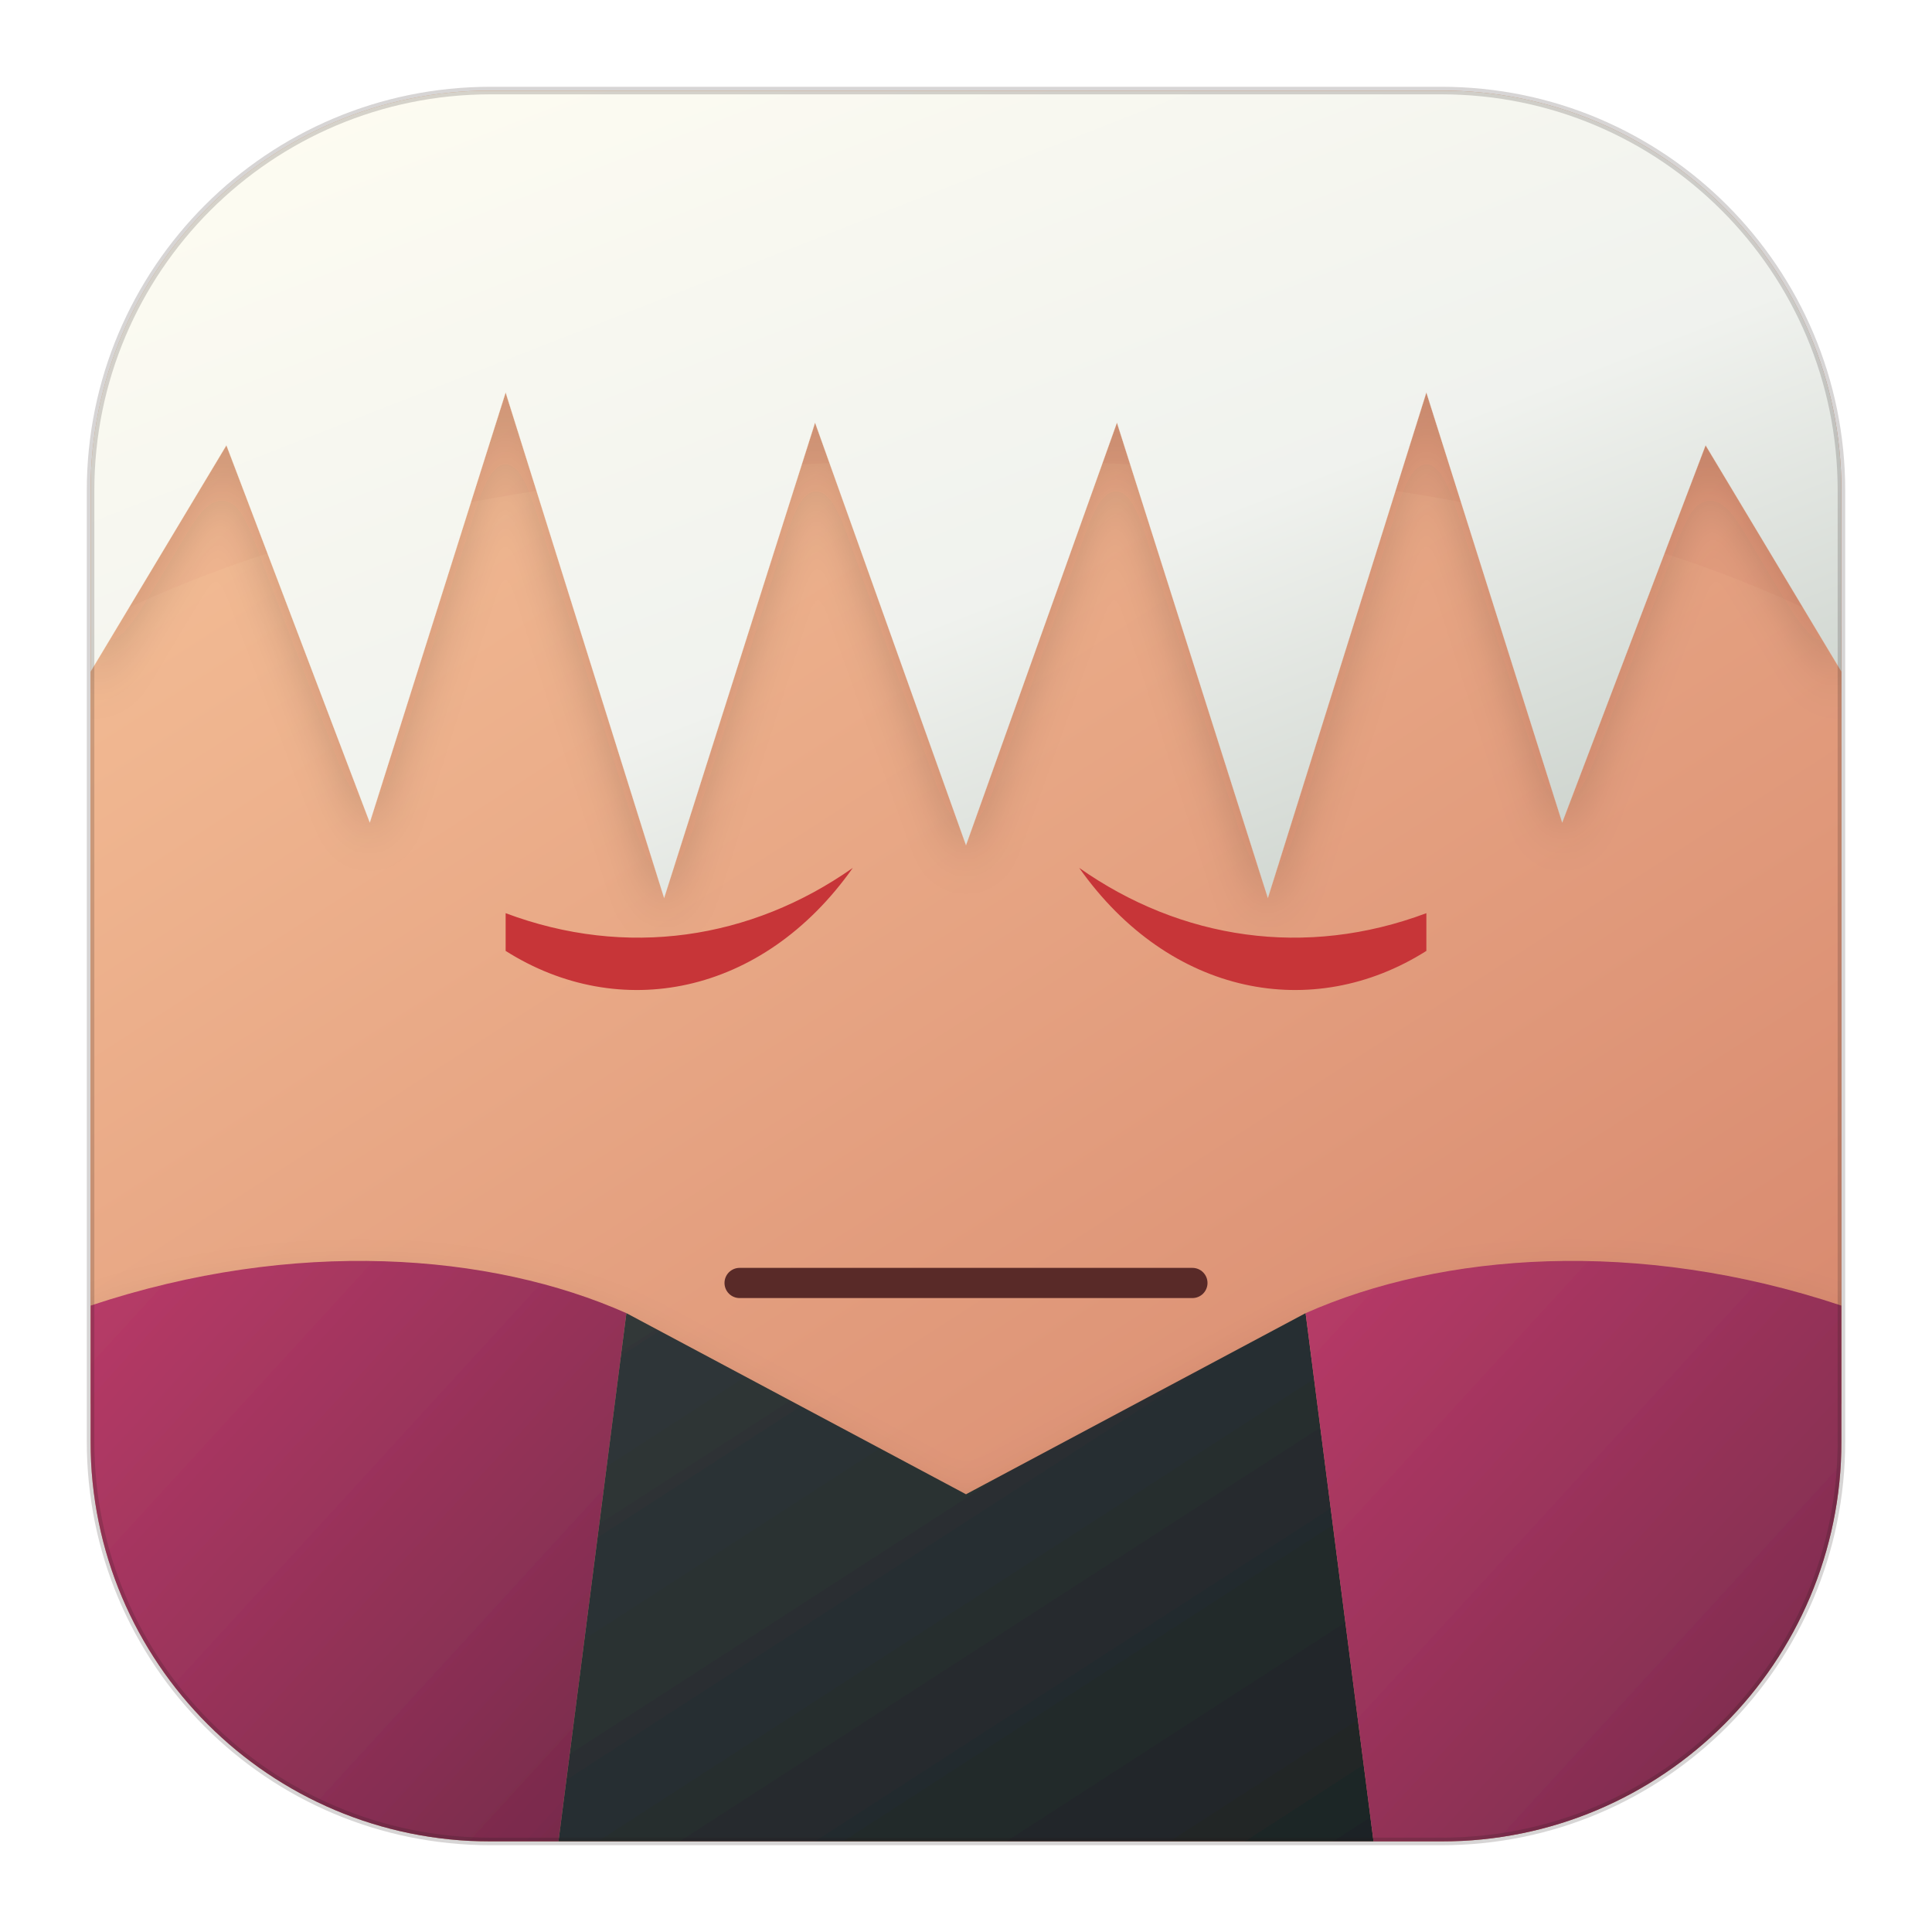
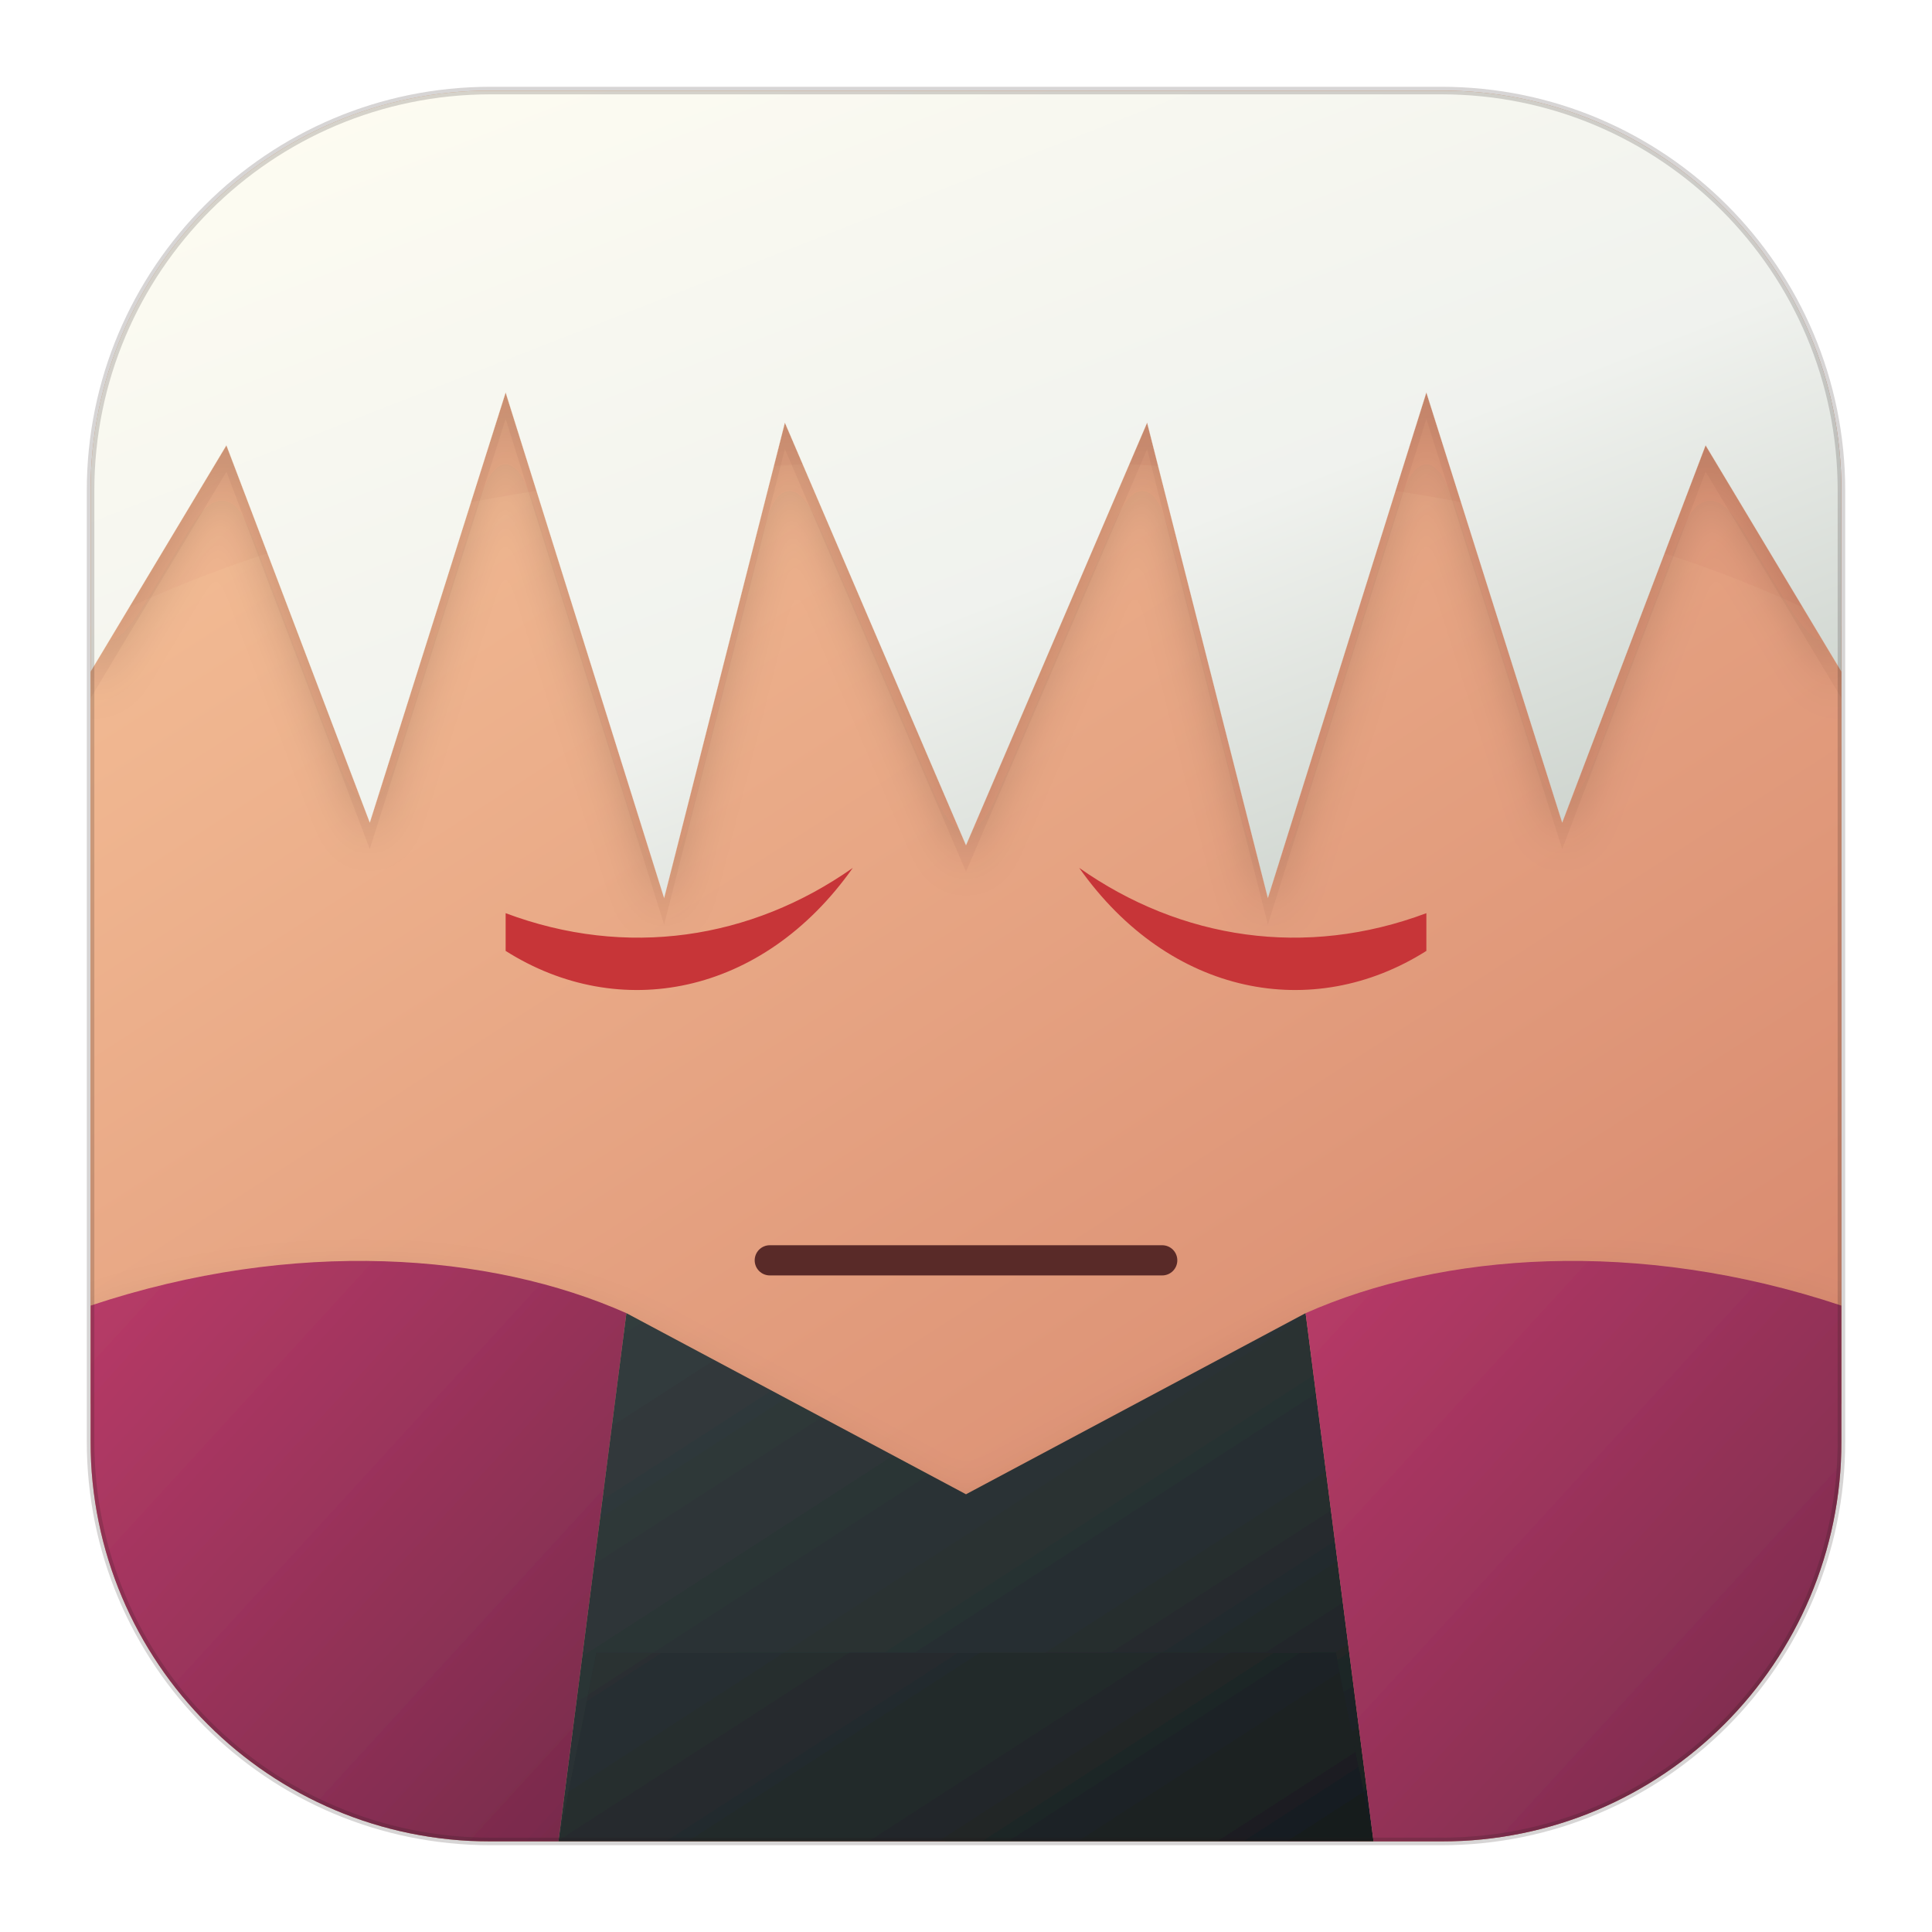
<svg xmlns="http://www.w3.org/2000/svg" viewBox="0 0 512 512">
  <defs>
    <clipPath id="squircleClip">
      <rect x="24" y="24" width="464" height="464" rx="106" />
    </clipPath>
    <linearGradient id="skin" x1="0" x2="1" y1="0" y2="1">
      <stop offset="0%" stop-color="#F4BE96" />
      <stop offset="100%" stop-color="#D5846B" />
    </linearGradient>
    <linearGradient id="hair" x1="0" x2="0.85" y1="0" y2="1">
      <stop offset="0%" stop-color="#FFFDF2" />
      <stop offset="62%" stop-color="#F0F2EE" />
      <stop offset="100%" stop-color="#C9D0CA" />
    </linearGradient>
    <linearGradient id="suit" x1="0" x2="1" y1="0" y2="1">
      <stop offset="0%" stop-color="#B93B68" />
      <stop offset="100%" stop-color="#742A4A" />
    </linearGradient>
    <linearGradient id="innerSuit" x1="0" x2="1" y1="0" y2="1">
-       <stop offset="0%" stop-color="#31383A" />
-       <stop offset="100%" stop-color="#1E2426" />
+       <stop offset="0%" stop-color="#343D3F" />
+       <stop offset="68%" stop-color="#252C2E" />
+       <stop offset="100%" stop-color="#171D1F" />
    </linearGradient>
    <filter id="softShadow" x="-8%" y="-8%" width="116%" height="120%" color-interpolation-filters="sRGB">
      <feDropShadow dx="0" dy="6" stdDeviation="6" flood-color="#2A1115" flood-opacity="0.16" />
    </filter>
  </defs>
  <rect x="24" y="24" width="464" height="464" rx="106" fill="url(#skin)" />
  <g clip-path="url(#squircleClip)">
    <path d="M24 166C82 136 162 122 256 122C350 122 430 136 488 166V372C432 402 352 418 256 418C160 418 80 402 24 372V166Z" fill="url(#skin)" />
-     <path d="M24 24H488V178L452 118L414 218L378 104L336 238L296 112L256 224L216 112L176 238L134 104L98 218L60 118L24 178V24Z" fill="url(#hair)" filter="url(#softShadow)" />
+     <path d="M24 24H488V178L452 118L414 218L378 104L336 238L304 112L256 224L208 112L176 238L134 104L98 218L60 118L24 178V24Z" fill="#8B4A3F" opacity="0.08" transform="translate(0 7)" />
+     <path d="M24 24H488V178L452 118L414 218L378 104L336 238L304 112L256 224L208 112L176 238L134 104L98 218L60 118L24 178V24Z" fill="url(#hair)" filter="url(#softShadow)" />
    <g filter="url(#softShadow)">
      <path d="M24 346C78 328 130 332 166 348L148 488H24V346Z" fill="url(#suit)" />
      <path d="M166 348L256 396L346 348L364 488H148L166 348Z" fill="url(#innerSuit)" />
+       <path d="M158 438H354L364 488H148L158 438Z" fill="#0D1112" opacity="0.12" />
      <path d="M488 346C434 328 382 332 346 348L364 488H488V346Z" fill="url(#suit)" />
    </g>
    <path d="M134 242C166 254 199 249 226 230C202 264 164 271 134 252V242Z" fill="#C73538" />
    <path d="M378 242C346 254 313 249 286 230C310 264 348 271 378 252V242Z" fill="#C73538" />
-     <path d="M196 340H316" fill="none" stroke="#592A28" stroke-width="8" stroke-linecap="round" />
+     <path d="M204 334H308" fill="none" stroke="#592A28" stroke-width="8" stroke-linecap="round" />
  </g>
  <rect x="24" y="24" width="464" height="464" rx="106" fill="none" stroke="#221717" stroke-opacity="0.18" stroke-width="2" />
</svg>
